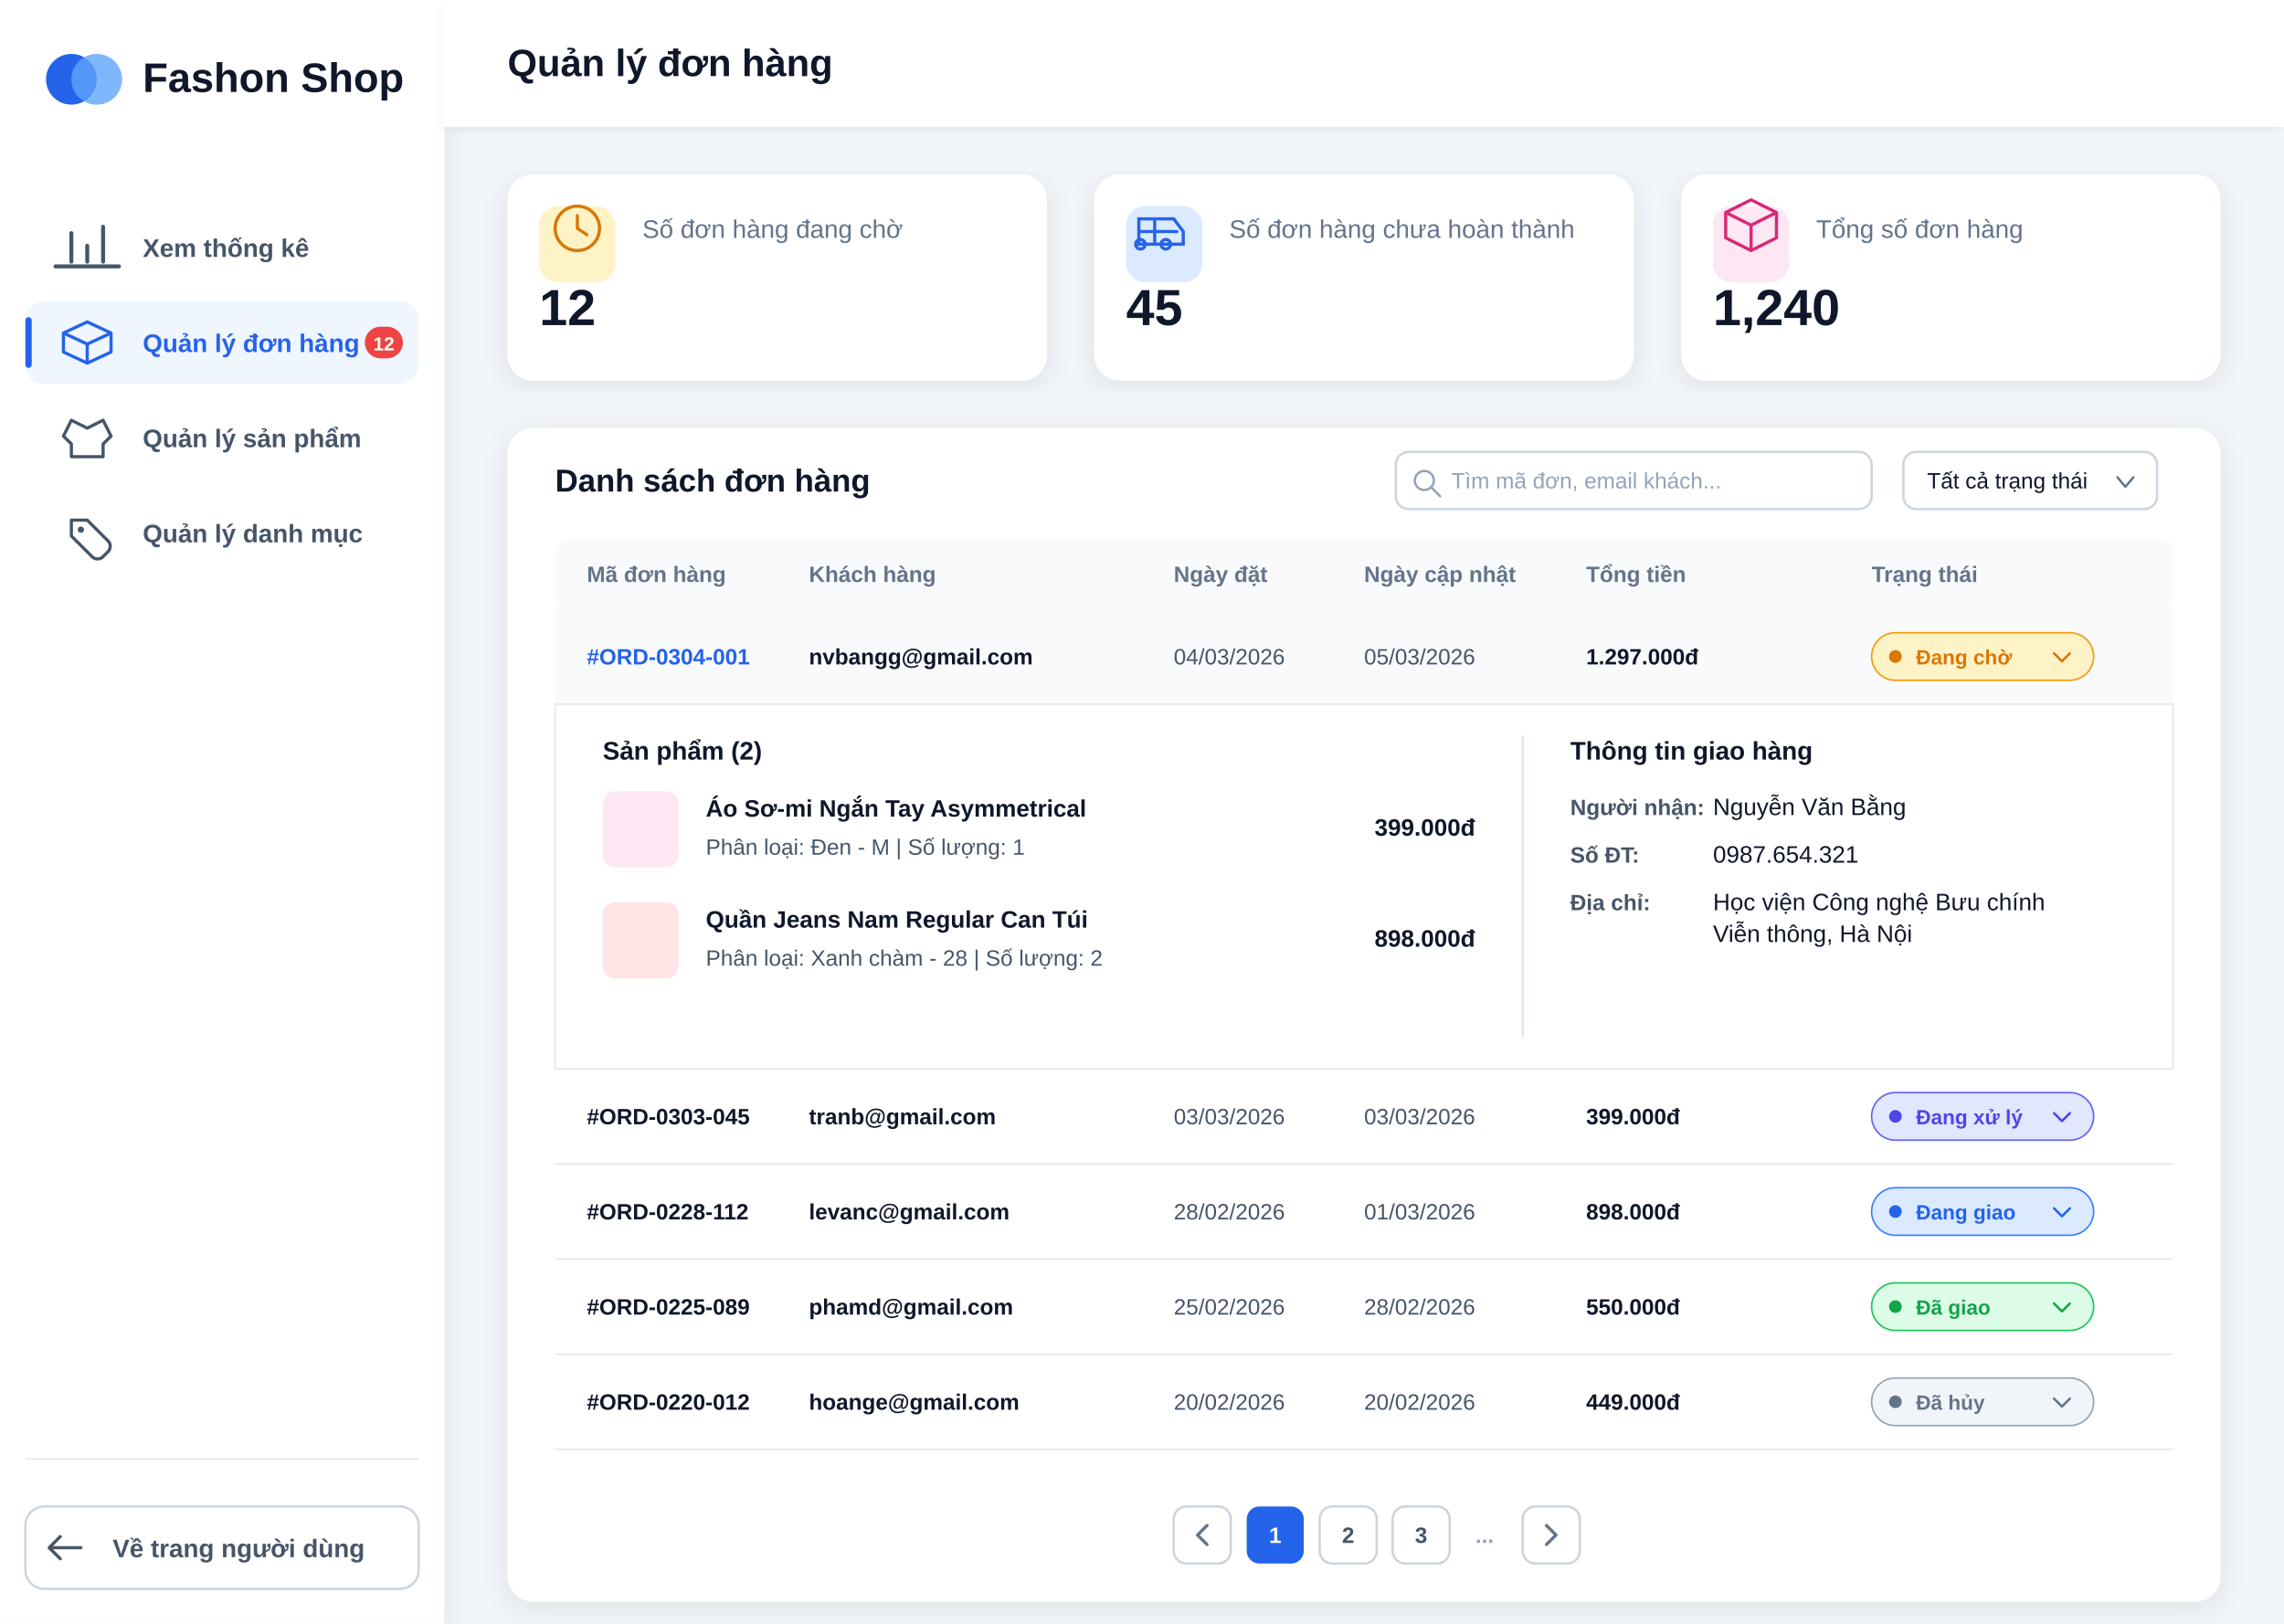
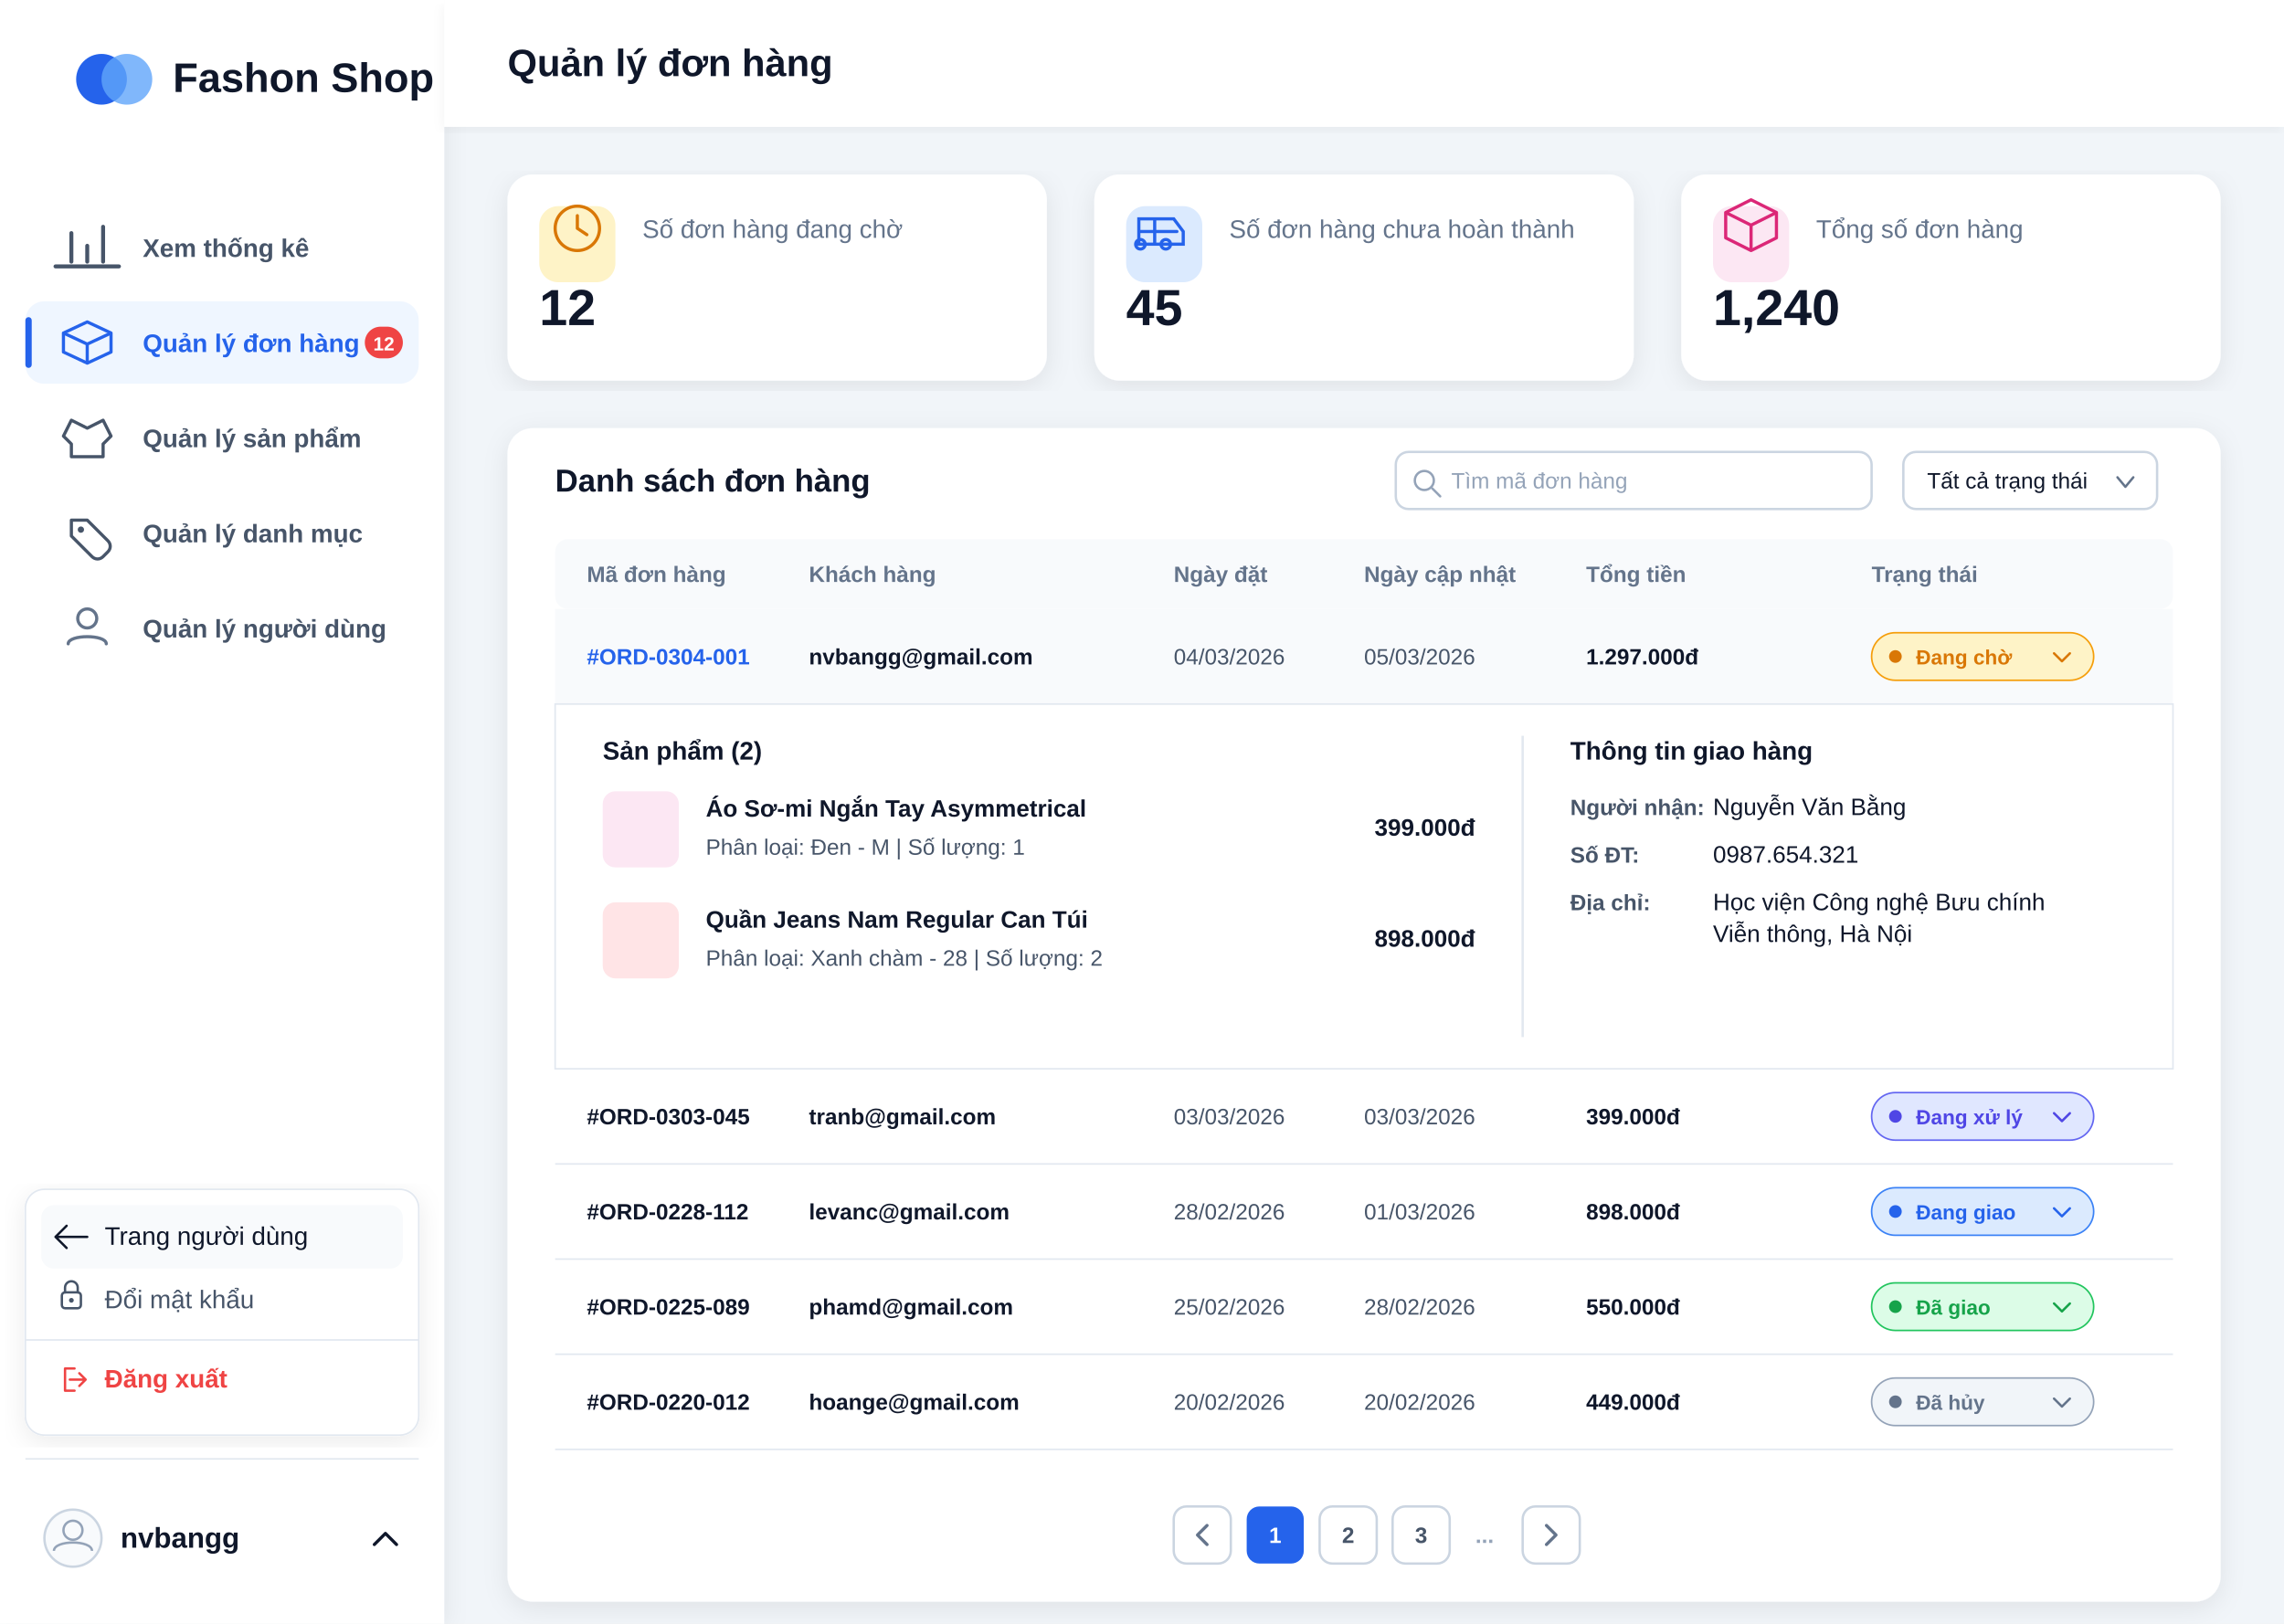
<svg xmlns="http://www.w3.org/2000/svg" viewBox="0 0 1440 1024" width="1440" height="1024">
  <defs>
    <filter id="shadow-sm" x="-5%" y="-5%" width="110%" height="110%">
      <feDropShadow dx="0" dy="2" stdDeviation="4" flood-color="#0F172A" flood-opacity="0.05" />
    </filter>
    <filter id="shadow-md" x="-5%" y="-5%" width="110%" height="110%">
      <feDropShadow dx="0" dy="4" stdDeviation="8" flood-color="#0F172A" flood-opacity="0.08" />
    </filter>
  </defs>
  <rect width="1440" height="1024" fill="#F1F5F9" />
  <rect x="0" y="0" width="280" height="1024" fill="#FFFFFF" filter="url(#shadow-md)" />
-   <g id="Logo_Header" style="cursor: pointer;">
-     <circle cx="45" cy="50" r="16" fill="#2563EB" />
-     <circle cx="61" cy="50" r="16" fill="#60A5FA" opacity="0.8" />
-     <text x="90" y="58" font-family="Arial, sans-serif" font-size="26" font-weight="bold" fill="#0F172A">Fashon Shop</text>
+   <g id="Logo_Header" style="cursor: pointer;" transform="translate(14, 0)">
+     <circle cx="50" cy="50" r="16" fill="#2563EB" />
+     <circle cx="66" cy="50" r="16" fill="#60A5FA" opacity="0.8" />
+     <text x="95" y="58" font-family="Arial, sans-serif" font-size="26" font-weight="bold" fill="#0F172A">Fashon Shop</text>
  </g>
  <g id="Sidebar_Menu" transform="translate(0, 130)">
    <g id="Nav_Dashboard" style="cursor: pointer;">
      <rect x="16" y="0" width="248" height="52" rx="12" fill="transparent" />
      <path d="M45 35 V17 M55 35 V25 M65 35 V13" stroke="#475569" stroke-width="2.5" stroke-linecap="round" fill="none" />
      <path d="M35 38 H75" stroke="#475569" stroke-width="2.5" stroke-linecap="round" fill="none" />
      <text x="90" y="32" font-family="Arial, sans-serif" font-size="16" font-weight="bold" fill="#475569">Xem thống kê</text>
    </g>
    <g id="Nav_Orders" transform="translate(0, 60)" style="cursor: pointer;">
      <rect x="16" y="0" width="248" height="52" rx="12" fill="#EFF6FF" />
      <rect x="16" y="10" width="4" height="32" rx="2" fill="#2563EB" />
      <path d="M40 20 L55 13 L70 20 V32 L55 39 L40 32 Z" stroke="#2563EB" stroke-width="2" fill="none" stroke-linejoin="round" />
      <path d="M40 20 L55 27 L70 20 M55 27 V39" stroke="#2563EB" stroke-width="2" fill="none" stroke-linejoin="round" />
      <text x="90" y="32" font-family="Arial, sans-serif" font-size="16" font-weight="bold" fill="#2563EB">Quản lý đơn hàng</text>
      <rect x="230" y="16" width="24" height="20" rx="10" fill="#EF4444" />
      <text x="242" y="31" font-family="Arial, sans-serif" font-size="12" font-weight="bold" fill="#FFFFFF" text-anchor="middle">12</text>
    </g>
    <g id="Nav_Products" transform="translate(0, 120)" style="cursor: pointer;">
      <rect x="16" y="0" width="248" height="52" rx="12" fill="transparent" />
      <path d="M45 15 L55 20 L65 15 L70 25 L65 30 V38 H45 V30 L40 25 Z" stroke="#475569" stroke-width="2" fill="none" stroke-linejoin="round" />
      <text x="90" y="32" font-family="Arial, sans-serif" font-size="16" font-weight="bold" fill="#475569">Quản lý sản phẩm</text>
    </g>
    <g id="Nav_Categories" transform="translate(0, 180)" style="cursor: pointer;">
      <rect x="16" y="0" width="248" height="52" rx="12" fill="transparent" />
      <path d="M45 18 H55 L68 31 C70 33 70 36 68 38 L65 41 C63 43 60 43 58 41 L45 28 V18 Z" stroke="#475569" stroke-width="2" fill="none" stroke-linejoin="round" />
      <circle cx="51" cy="24" r="2" fill="#475569" />
      <text x="90" y="32" font-family="Arial, sans-serif" font-size="16" font-weight="bold" fill="#475569">Quản lý danh mục</text>
    </g>
+     <g id="Nav_Users" transform="translate(0, 240)" style="cursor: pointer;">
+       <rect x="16" y="0" width="248" height="52" rx="12" fill="transparent" />
+       <circle cx="55" cy="20" r="6" stroke="#64748B" stroke-width="2" fill="none" />
+       <path d="M43 36 C43 30 67 30 67 36" stroke="#64748B" stroke-width="2" fill="none" stroke-linecap="round" />
+       <text x="90" y="32" font-family="Arial, sans-serif" font-size="16" font-weight="bold" fill="#475569">Quản lý người dùng</text>
+     </g>
+   </g>
+   <g id="User_Dropup_Menu">
+     <rect x="16" y="750" width="248" height="155" rx="12" fill="#FFFFFF" filter="url(#shadow-md)" stroke="#E2E8F0" stroke-width="1" />
+     <g id="Menu_Item_User_Page" style="cursor: pointer;">
+       <rect x="26" y="760" width="228" height="40" rx="8" fill="#F8FAFC" />
+       <path d="M55 780 H35 M35 780 L42 773 M35 780 L42 787" stroke="#0F172A" stroke-width="1.5" fill="none" stroke-linecap="round" stroke-linejoin="round" />
+       <text x="66" y="785" font-family="Arial, sans-serif" font-size="16" fill="#0F172A">Trang người dùng</text>
+     </g>
+     <g id="Menu_Item_Change_Password" style="cursor: pointer;">
+       <rect x="26" y="800" width="228" height="40" rx="8" fill="none" />
+       <path d="M41 815 V812 A 4 4 0 0 1 49 812 V815" stroke="#475569" stroke-width="1.5" fill="none" stroke-linecap="round" stroke-linejoin="round" />
+       <rect x="39" y="815" width="12" height="10" rx="2" stroke="#475569" stroke-width="1.5" fill="none" />
+       <circle cx="45" cy="820" r="1.5" fill="#475569" />
+       <text x="66" y="825" font-family="Arial, sans-serif" font-size="16" fill="#475569">Đổi mật khẩu</text>
+     </g>
+     <path d="M16 845 L264 845" stroke="#E2E8F0" stroke-width="1" />
+     <g id="Menu_Item_Logout" style="cursor: pointer;">
+       <rect x="26" y="850" width="228" height="40" rx="8" fill="none" />
+       <path d="M47 863 H41 V877 H47 M50 866 L54 870 L50 874 M44 870 H54" stroke="#EF4444" stroke-width="1.5" fill="none" stroke-linecap="round" stroke-linejoin="round" />
+       <text x="66" y="875" font-family="Arial, sans-serif" font-size="16" font-weight="bold" fill="#EF4444">Đăng xuất</text>
+     </g>
  </g>
  <g id="Sidebar_Footer" transform="translate(0, 920)">
    <line x1="16" y1="0" x2="264" y2="0" stroke="#E2E8F0" stroke-width="1" />
-     <g style="cursor: pointer;" transform="translate(16, 30)">
-       <rect x="0" y="0" width="248" height="52" rx="12" fill="#FFFFFF" stroke="#CBD5E1" stroke-width="1.5" />
-       <path d="M35 26 H15 M15 26 L22 19 M15 26 L22 33" stroke="#475569" stroke-width="2" fill="none" stroke-linecap="round" stroke-linejoin="round" />
-       <text x="55" y="32" font-family="Arial, sans-serif" font-size="16" font-weight="bold" fill="#475569">Về trang người dùng</text>
+     <g id="User_Profile" style="cursor: pointer;" transform="translate(16, 20)">
+       <circle cx="30" cy="30" r="18" fill="#F8FAFC" stroke="#CBD5E1" stroke-width="1.5" />
+       <circle cx="30" cy="25" r="6" stroke="#94A3B8" stroke-width="1.5" fill="none" />
+       <path d="M18 38 C18 31 42 31 42 38" stroke="#94A3B8" stroke-width="1.5" fill="none" />
+       <text x="60" y="36" font-family="Arial, sans-serif" font-size="18" font-weight="600" fill="#0F172A">nvbangg</text>
+       <path d="M220 34 L227 27 L234 34" stroke="#0F172A" stroke-width="2" fill="none" stroke-linecap="round" stroke-linejoin="round" />
    </g>
  </g>
  <g id="Top_Header" transform="translate(280, 0)">
    <rect width="1160" height="80" fill="#FFFFFF" filter="url(#shadow-sm)" />
    <text x="40" y="48" font-family="Arial, sans-serif" font-size="24" font-weight="bold" fill="#0F172A">Quản lý đơn hàng</text>
  </g>
  <g id="Dashboard_Content" transform="translate(320, 110)">
    <g id="Card_Pending">
      <rect x="0" y="0" width="340" height="130" rx="16" fill="#FFFFFF" filter="url(#shadow-md)" />
      <rect x="20" y="20" width="48" height="48" rx="12" fill="#FEF3C7" />
      <circle cx="44" cy="44" r="14" fill="none" stroke="#D97706" stroke-width="2" transform="translate(0, -10)" />
      <path d="M44 36 V44 L50 48" stroke="#D97706" stroke-width="2" fill="none" stroke-linecap="round" stroke-linejoin="round" transform="translate(0, -10)" />
      <text x="85" y="40" font-family="Arial, sans-serif" font-size="16" fill="#64748B">Số đơn hàng đang chờ</text>
      <text x="20" y="95" font-family="Arial, sans-serif" font-size="32" font-weight="bold" fill="#0F172A">12</text>
    </g>
    <g id="Card_Processing" transform="translate(370, 0)">
      <rect x="0" y="0" width="340" height="130" rx="16" fill="#FFFFFF" filter="url(#shadow-md)" />
      <rect x="20" y="20" width="48" height="48" rx="12" fill="#DBEAFE" />
      <path d="M28 48 H52 M28 40 H50 L56 48 V56 H28 Z M32 56 A3 3 0 1 0 32 56.1 M48 56 A3 3 0 1 0 48 56.1" stroke="#2563EB" stroke-width="2" stroke-linecap="round" fill="none" transform="translate(0, -12)" />
      <line x1="38" y1="40" x2="38" y2="56" stroke="#2563EB" stroke-width="2" transform="translate(0, -12)" />
      <text x="85" y="40" font-family="Arial, sans-serif" font-size="16" fill="#64748B">Số đơn hàng chưa hoàn thành</text>
      <text x="20" y="95" font-family="Arial, sans-serif" font-size="32" font-weight="bold" fill="#0F172A">45</text>
    </g>
    <g id="Card_Total" transform="translate(740, 0)">
      <rect x="0" y="0" width="340" height="130" rx="16" fill="#FFFFFF" filter="url(#shadow-md)" />
      <rect x="20" y="20" width="48" height="48" rx="12" fill="#FCE7F3" />
      <path d="M28 36 L44 28 L60 36 V52 L44 60 L28 52 Z" stroke="#DB2777" stroke-width="2" fill="none" stroke-linejoin="round" transform="translate(0, -12)" />
      <path d="M28 36 L44 44 L60 36 M44 44 V60" stroke="#DB2777" stroke-width="2" fill="none" stroke-linejoin="round" transform="translate(0, -12)" />
      <text x="85" y="40" font-family="Arial, sans-serif" font-size="16" fill="#64748B">Tổng số đơn hàng</text>
      <text x="20" y="95" font-family="Arial, sans-serif" font-size="32" font-weight="bold" fill="#0F172A">1,240</text>
    </g>
    <g id="Orders_Table_Section" transform="translate(0, 160)">
      <rect x="0" y="0" width="1080" height="740" rx="16" fill="#FFFFFF" filter="url(#shadow-md)" />
      <text x="30" y="40" font-family="Arial, sans-serif" font-size="20" font-weight="bold" fill="#0F172A">Danh sách đơn hàng</text>
      <g id="Table_Toolbar" transform="translate(560, 15)">
        <rect x="0" y="0" width="300" height="36" rx="8" fill="#FFFFFF" stroke="#CBD5E1" stroke-width="1.5" />
        <circle cx="18" cy="18" r="6" stroke="#94A3B8" stroke-width="1.5" fill="none" />
        <path d="M23 23 L28 28" stroke="#94A3B8" stroke-width="1.5" stroke-linecap="round" />
-         <text x="35" y="23" font-family="Arial, sans-serif" font-size="14" fill="#94A3B8">Tìm mã đơn, email khách...</text>
+         <text x="35" y="23" font-family="Arial, sans-serif" font-size="14" fill="#94A3B8">Tìm mã đơn hàng</text>
        <g style="cursor: pointer;" transform="translate(320, 0)">
          <rect x="0" y="0" width="160" height="36" rx="8" fill="#FFFFFF" stroke="#CBD5E1" stroke-width="1.5" />
          <text x="15" y="23" font-family="Arial, sans-serif" font-size="14" fill="#0F172A">Tất cả trạng thái</text>
          <path d="M135 16 L140 22 L145 16" stroke="#64748B" stroke-width="1.5" fill="none" stroke-linecap="round" stroke-linejoin="round" />
        </g>
      </g>
      <rect x="30" y="70" width="1020" height="44" rx="8" fill="#F8FAFC" />
      <text x="50" y="97" font-family="Arial, sans-serif" font-size="14" font-weight="bold" fill="#64748B">Mã đơn hàng</text>
      <text x="190" y="97" font-family="Arial, sans-serif" font-size="14" font-weight="bold" fill="#64748B">Khách hàng</text>
      <text x="420" y="97" font-family="Arial, sans-serif" font-size="14" font-weight="bold" fill="#64748B">Ngày đặt</text>
      <text x="540" y="97" font-family="Arial, sans-serif" font-size="14" font-weight="bold" fill="#64748B">Ngày cập nhật</text>
      <text x="680" y="97" font-family="Arial, sans-serif" font-size="14" font-weight="bold" fill="#64748B">Tổng tiền</text>
      <text x="860" y="97" font-family="Arial, sans-serif" font-size="14" font-weight="bold" fill="#64748B">Trạng thái</text>
      <g id="Table_Rows" transform="translate(0, 114)">
        <g id="Row_1_Expanded" transform="translate(0, 0)">
          <rect x="30" y="0" width="1020" height="60" fill="#F8FAFC" style="cursor: pointer;" />
          <text x="50" y="35" font-family="Arial, sans-serif" font-size="14" font-weight="bold" fill="#2563EB">#ORD-0304-001</text>
          <text x="190" y="35" font-family="Arial, sans-serif" font-size="14" font-weight="bold" fill="#0F172A">nvbangg@gmail.com</text>
          <text x="420" y="35" font-family="Arial, sans-serif" font-size="14" fill="#475569">04/03/2026</text>
          <text x="540" y="35" font-family="Arial, sans-serif" font-size="14" fill="#475569">05/03/2026</text>
          <text x="680" y="35" font-family="Arial, sans-serif" font-size="14" font-weight="bold" fill="#0F172A">1.297.000đ</text>
          <g style="cursor: pointer;" transform="translate(860, 15)">
            <rect x="0" y="0" width="140" height="30" rx="15" fill="#FEF3C7" stroke="#F59E0B" stroke-width="1" />
            <circle cx="15" cy="15" r="4" fill="#D97706" />
            <text x="28" y="20" font-family="Arial, sans-serif" font-size="13" font-weight="bold" fill="#D97706">Đang chờ</text>
            <path d="M115 13 L120 18 L125 13" stroke="#D97706" stroke-width="1.5" fill="none" stroke-linecap="round" stroke-linejoin="round" />
          </g>
          <rect x="30" y="60" width="1020" height="230" fill="#FFFFFF" stroke="#E2E8F0" stroke-width="1" />
          <text x="60" y="95" font-family="Arial, sans-serif" font-size="16" font-weight="bold" fill="#0F172A">Sản phẩm (2)</text>
          <g id="Expanded_Item_1" transform="translate(60, 115)">
            <rect x="0" y="0" width="48" height="48" rx="8" fill="#FCE7F3" />
            <text x="65" y="16" font-family="Arial, sans-serif" font-size="15" font-weight="bold" fill="#0F172A">Áo Sơ-mi Ngắn Tay Asymmetrical</text>
            <text x="65" y="40" font-family="Arial, sans-serif" font-size="14" fill="#475569">Phân loại: Đen - M | Số lượng: 1</text>
            <text x="550" y="28" font-family="Arial, sans-serif" font-size="15" font-weight="bold" fill="#0F172A" text-anchor="end">399.000đ</text>
          </g>
          <g id="Expanded_Item_2" transform="translate(60, 185)">
            <rect x="0" y="0" width="48" height="48" rx="8" fill="#FFE4E6" />
            <text x="65" y="16" font-family="Arial, sans-serif" font-size="15" font-weight="bold" fill="#0F172A">Quần Jeans Nam Regular Can Túi</text>
            <text x="65" y="40" font-family="Arial, sans-serif" font-size="14" fill="#475569">Phân loại: Xanh chàm - 28 | Số lượng: 2</text>
            <text x="550" y="28" font-family="Arial, sans-serif" font-size="15" font-weight="bold" fill="#0F172A" text-anchor="end">898.000đ</text>
          </g>
          <line x1="640" y1="80" x2="640" y2="270" stroke="#E2E8F0" stroke-width="1.5" />
          <text x="670" y="95" font-family="Arial, sans-serif" font-size="16" font-weight="bold" fill="#0F172A">Thông tin giao hàng</text>
          <text x="670" y="130" font-family="Arial, sans-serif" font-size="14" font-weight="bold" fill="#475569">Người nhận:</text>
          <text x="760" y="130" font-family="Arial, sans-serif" font-size="15" fill="#0F172A">Nguyễn Văn Bằng</text>
          <text x="670" y="160" font-family="Arial, sans-serif" font-size="14" font-weight="bold" fill="#475569">Số ĐT:</text>
          <text x="760" y="160" font-family="Arial, sans-serif" font-size="15" fill="#0F172A">0987.654.321</text>
          <text x="670" y="190" font-family="Arial, sans-serif" font-size="14" font-weight="bold" fill="#475569">Địa chỉ:</text>
          <text x="760" y="190" font-family="Arial, sans-serif" font-size="15" fill="#0F172A">Học viện Công nghệ Bưu chính</text>
          <text x="760" y="210" font-family="Arial, sans-serif" font-size="15" fill="#0F172A">Viễn thông, Hà Nội</text>
        </g>
        <g id="Row_2" transform="translate(0, 290)" style="cursor: pointer;">
          <rect x="30" y="0" width="1020" height="60" fill="transparent" />
          <text x="50" y="35" font-family="Arial, sans-serif" font-size="14" font-weight="bold" fill="#0F172A">#ORD-0303-045</text>
          <text x="190" y="35" font-family="Arial, sans-serif" font-size="14" font-weight="bold" fill="#0F172A">tranb@gmail.com</text>
          <text x="420" y="35" font-family="Arial, sans-serif" font-size="14" fill="#475569">03/03/2026</text>
          <text x="540" y="35" font-family="Arial, sans-serif" font-size="14" fill="#475569">03/03/2026</text>
          <text x="680" y="35" font-family="Arial, sans-serif" font-size="14" font-weight="bold" fill="#0F172A">399.000đ</text>
          <g style="cursor: pointer;" transform="translate(860, 15)">
            <rect x="0" y="0" width="140" height="30" rx="15" fill="#E0E7FF" stroke="#6366F1" stroke-width="1" />
            <circle cx="15" cy="15" r="4" fill="#4F46E5" />
            <text x="28" y="20" font-family="Arial, sans-serif" font-size="13" font-weight="bold" fill="#4F46E5">Đang xử lý</text>
            <path d="M115 13 L120 18 L125 13" stroke="#4F46E5" stroke-width="1.5" fill="none" stroke-linecap="round" stroke-linejoin="round" />
          </g>
          <line x1="30" y1="60" x2="1050" y2="60" stroke="#E2E8F0" stroke-width="1" />
        </g>
        <g id="Row_3" transform="translate(0, 350)" style="cursor: pointer;">
          <rect x="30" y="0" width="1020" height="60" fill="transparent" />
          <text x="50" y="35" font-family="Arial, sans-serif" font-size="14" font-weight="bold" fill="#0F172A">#ORD-0228-112</text>
          <text x="190" y="35" font-family="Arial, sans-serif" font-size="14" font-weight="bold" fill="#0F172A">levanc@gmail.com</text>
          <text x="420" y="35" font-family="Arial, sans-serif" font-size="14" fill="#475569">28/02/2026</text>
          <text x="540" y="35" font-family="Arial, sans-serif" font-size="14" fill="#475569">01/03/2026</text>
          <text x="680" y="35" font-family="Arial, sans-serif" font-size="14" font-weight="bold" fill="#0F172A">898.000đ</text>
          <g style="cursor: pointer;" transform="translate(860, 15)">
            <rect x="0" y="0" width="140" height="30" rx="15" fill="#DBEAFE" stroke="#3B82F6" stroke-width="1" />
            <circle cx="15" cy="15" r="4" fill="#2563EB" />
            <text x="28" y="20" font-family="Arial, sans-serif" font-size="13" font-weight="bold" fill="#2563EB">Đang giao</text>
            <path d="M115 13 L120 18 L125 13" stroke="#2563EB" stroke-width="1.5" fill="none" stroke-linecap="round" stroke-linejoin="round" />
          </g>
          <line x1="30" y1="60" x2="1050" y2="60" stroke="#E2E8F0" stroke-width="1" />
        </g>
        <g id="Row_4" transform="translate(0, 410)" style="cursor: pointer;">
          <rect x="30" y="0" width="1020" height="60" fill="transparent" />
          <text x="50" y="35" font-family="Arial, sans-serif" font-size="14" font-weight="bold" fill="#0F172A">#ORD-0225-089</text>
          <text x="190" y="35" font-family="Arial, sans-serif" font-size="14" font-weight="bold" fill="#0F172A">phamd@gmail.com</text>
          <text x="420" y="35" font-family="Arial, sans-serif" font-size="14" fill="#475569">25/02/2026</text>
          <text x="540" y="35" font-family="Arial, sans-serif" font-size="14" fill="#475569">28/02/2026</text>
          <text x="680" y="35" font-family="Arial, sans-serif" font-size="14" font-weight="bold" fill="#0F172A">550.000đ</text>
          <g style="cursor: pointer;" transform="translate(860, 15)">
            <rect x="0" y="0" width="140" height="30" rx="15" fill="#DCFCE7" stroke="#22C55E" stroke-width="1" />
            <circle cx="15" cy="15" r="4" fill="#16A34A" />
            <text x="28" y="20" font-family="Arial, sans-serif" font-size="13" font-weight="bold" fill="#16A34A">Đã giao</text>
            <path d="M115 13 L120 18 L125 13" stroke="#16A34A" stroke-width="1.5" fill="none" stroke-linecap="round" stroke-linejoin="round" />
          </g>
          <line x1="30" y1="60" x2="1050" y2="60" stroke="#E2E8F0" stroke-width="1" />
        </g>
        <g id="Row_5" transform="translate(0, 470)" style="cursor: pointer;">
          <rect x="30" y="0" width="1020" height="60" fill="transparent" />
          <text x="50" y="35" font-family="Arial, sans-serif" font-size="14" font-weight="bold" fill="#0F172A">#ORD-0220-012</text>
          <text x="190" y="35" font-family="Arial, sans-serif" font-size="14" font-weight="bold" fill="#0F172A">hoange@gmail.com</text>
          <text x="420" y="35" font-family="Arial, sans-serif" font-size="14" fill="#475569">20/02/2026</text>
          <text x="540" y="35" font-family="Arial, sans-serif" font-size="14" fill="#475569">20/02/2026</text>
          <text x="680" y="35" font-family="Arial, sans-serif" font-size="14" font-weight="bold" fill="#0F172A">449.000đ</text>
          <g style="cursor: pointer;" transform="translate(860, 15)">
            <rect x="0" y="0" width="140" height="30" rx="15" fill="#F1F5F9" stroke="#94A3B8" stroke-width="1" />
            <circle cx="15" cy="15" r="4" fill="#64748B" />
            <text x="28" y="20" font-family="Arial, sans-serif" font-size="13" font-weight="bold" fill="#64748B">Đã hủy</text>
            <path d="M115 13 L120 18 L125 13" stroke="#64748B" stroke-width="1.5" fill="none" stroke-linecap="round" stroke-linejoin="round" />
          </g>
          <line x1="30" y1="60" x2="1050" y2="60" stroke="#E2E8F0" stroke-width="1" />
        </g>
      </g>
      <g id="Pagination" transform="translate(0, 680)">
        <g style="cursor: pointer;" transform="translate(420, 0)">
          <rect x="0" y="0" width="36" height="36" rx="8" fill="#FFFFFF" stroke="#CBD5E1" stroke-width="1.5" />
          <path d="M21 12 L15 18 L21 24" stroke="#64748B" stroke-width="2" fill="none" stroke-linecap="round" stroke-linejoin="round" />
        </g>
        <g style="cursor: pointer;" transform="translate(466, 0)">
          <rect x="0" y="0" width="36" height="36" rx="8" fill="#2563EB" />
          <text x="18" y="23" font-family="Arial, sans-serif" font-size="14" font-weight="bold" fill="#FFFFFF" text-anchor="middle">1</text>
        </g>
        <g style="cursor: pointer;" transform="translate(512, 0)">
          <rect x="0" y="0" width="36" height="36" rx="8" fill="#FFFFFF" stroke="#CBD5E1" stroke-width="1.5" />
          <text x="18" y="23" font-family="Arial, sans-serif" font-size="14" font-weight="bold" fill="#475569" text-anchor="middle">2</text>
        </g>
        <g style="cursor: pointer;" transform="translate(558, 0)">
          <rect x="0" y="0" width="36" height="36" rx="8" fill="#FFFFFF" stroke="#CBD5E1" stroke-width="1.5" />
          <text x="18" y="23" font-family="Arial, sans-serif" font-size="14" font-weight="bold" fill="#475569" text-anchor="middle">3</text>
        </g>
        <text x="616" y="23" font-family="Arial, sans-serif" font-size="14" font-weight="bold" fill="#94A3B8" text-anchor="middle">...</text>
        <g style="cursor: pointer;" transform="translate(640, 0)">
          <rect x="0" y="0" width="36" height="36" rx="8" fill="#FFFFFF" stroke="#CBD5E1" stroke-width="1.5" />
          <path d="M15 12 L21 18 L15 24" stroke="#64748B" stroke-width="2" fill="none" stroke-linecap="round" stroke-linejoin="round" />
        </g>
      </g>
    </g>
  </g>
</svg>
